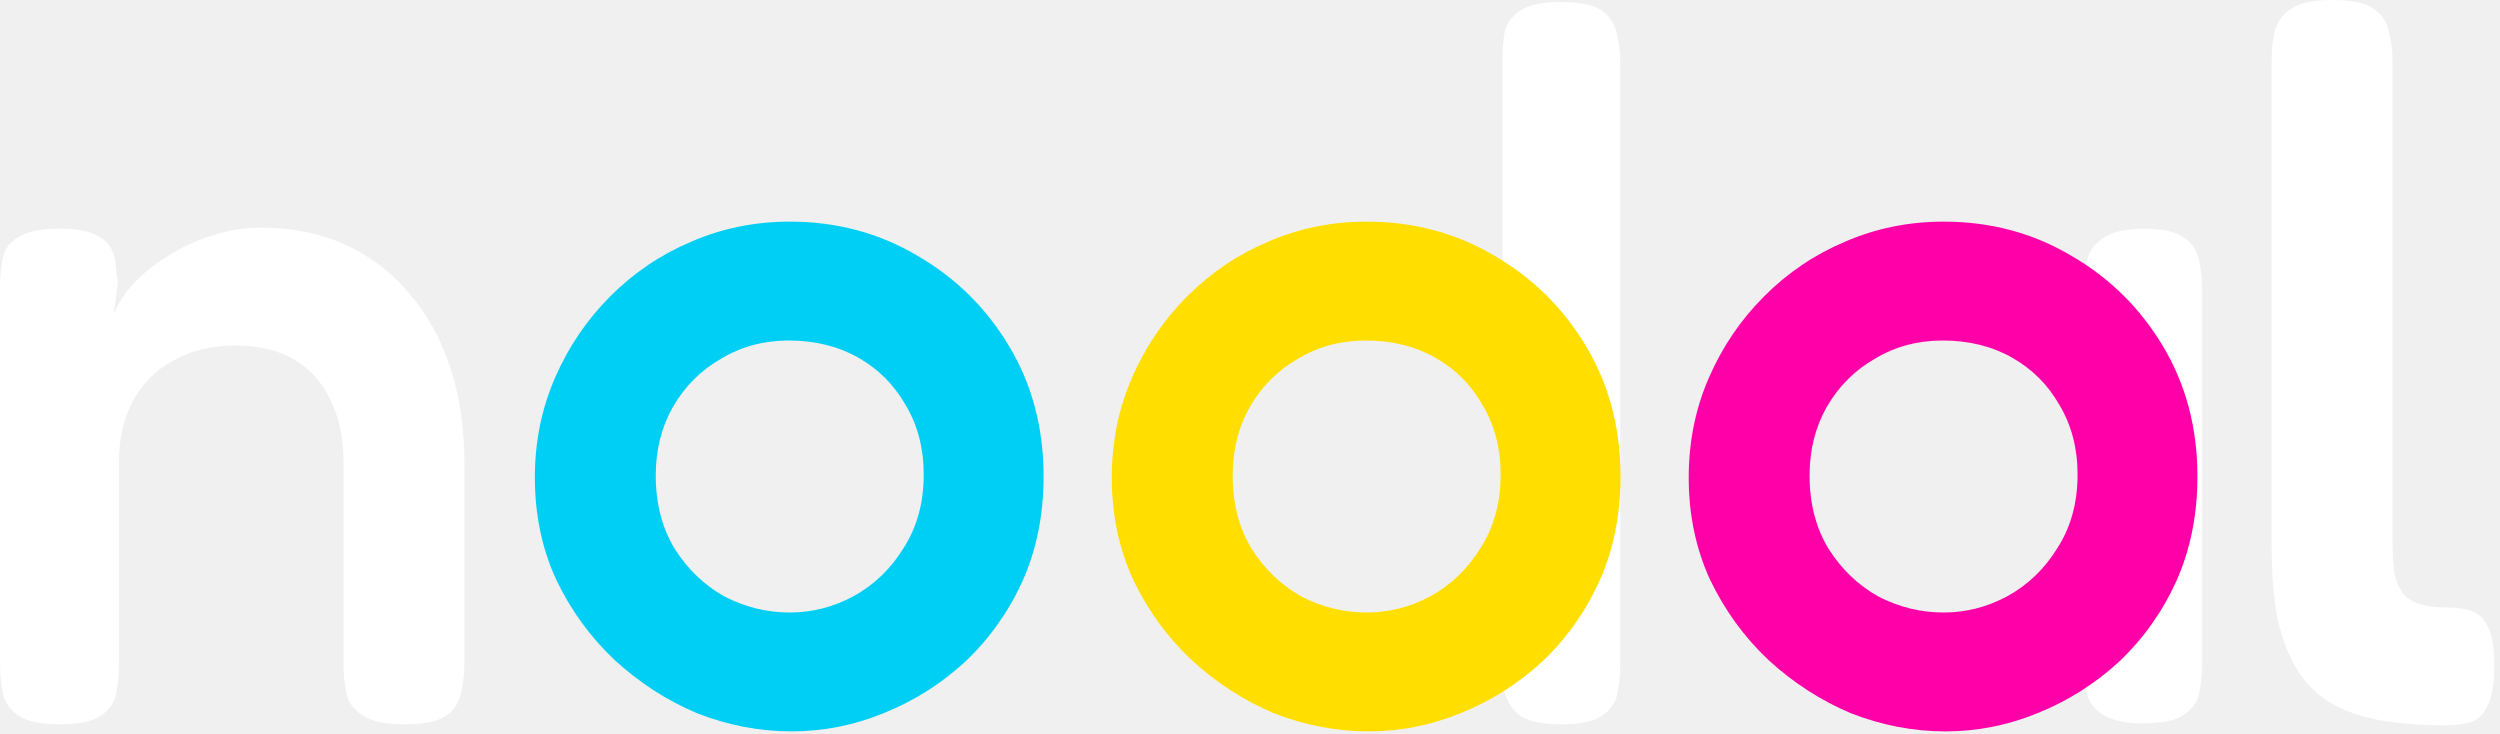
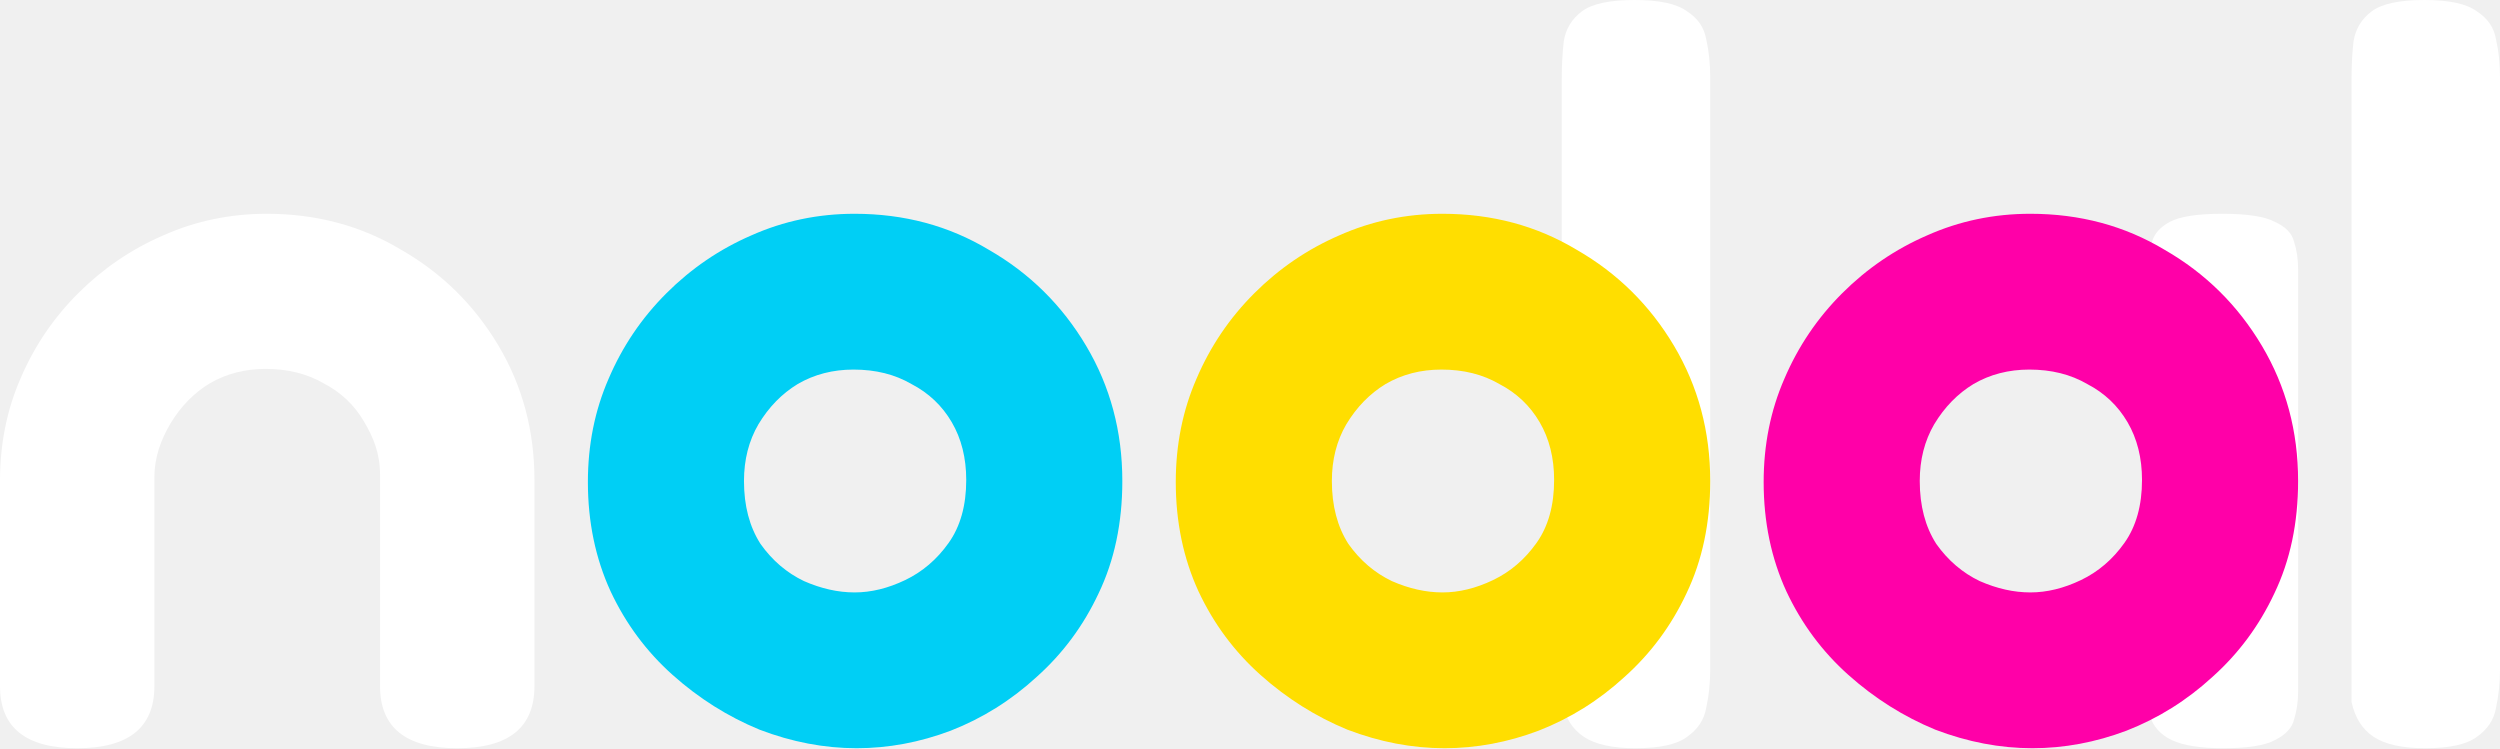
- <svg xmlns="http://www.w3.org/2000/svg" width="416" height="122" viewBox="0 0 416 122" fill="none">
-   <path d="M407.168 120.697C403.033 120.697 399.345 120.417 396.105 119.859C392.975 119.3 390.237 118.35 387.89 117.009C385.655 115.668 383.811 113.88 382.358 111.645C380.906 109.298 379.788 106.448 379.006 103.095C378.335 99.743 378 95.719 378 91.025V10.226C378 8.326 378.168 6.649 378.503 5.197C378.95 3.632 379.844 2.403 381.185 1.509C382.638 0.503 384.929 0 388.058 0C391.187 0 393.422 0.447 394.763 1.341C396.216 2.235 397.11 3.464 397.446 5.029C397.893 6.482 398.116 8.158 398.116 10.058V90.187C398.116 92.311 398.228 94.099 398.451 95.552C398.787 96.893 399.29 98.01 399.96 98.904C400.742 99.687 401.692 100.245 402.81 100.581C404.039 100.916 405.492 101.084 407.168 101.084C408.621 101.084 409.906 101.251 411.024 101.586C412.253 101.922 413.203 102.76 413.874 104.101C414.656 105.442 415.047 107.621 415.047 110.639C415.047 113.768 414.656 116.059 413.874 117.512C413.203 118.965 412.253 119.859 411.024 120.194C409.795 120.529 408.509 120.697 407.168 120.697Z" fill="white" />
-   <path d="M349.347 118.518C350.912 119.747 353.314 120.362 356.555 120.362C359.684 120.362 361.919 119.915 363.261 119.021C364.713 118.127 365.607 116.897 365.943 115.333C366.278 113.768 366.446 112.036 366.446 110.136V48.782C366.446 46.77 366.278 44.982 365.943 43.417C365.607 41.741 364.769 40.456 363.428 39.562C362.087 38.556 359.852 38.053 356.723 38.053C353.37 38.053 350.912 38.724 349.347 40.065C347.782 41.294 347 43.138 347 45.597L348.006 50.458L348.173 107.957L347 113.489C347 115.612 347.782 117.288 349.347 118.518Z" fill="white" />
-   <path d="M323.747 121.703C318.382 121.703 313.13 120.697 307.989 118.685C302.96 116.562 298.378 113.6 294.243 109.801C290.22 106.001 286.979 101.531 284.52 96.39C282.173 91.249 281 85.605 281 79.459C281 73.536 282.118 68.004 284.353 62.863C286.588 57.722 289.661 53.196 293.573 49.285C297.484 45.373 301.954 42.356 306.983 40.232C312.124 37.997 317.6 36.88 323.412 36.88C331.234 36.88 338.331 38.779 344.701 42.579C351.071 46.267 356.156 51.296 359.956 57.666C363.756 64.036 365.655 71.245 365.655 79.291C365.655 85.661 364.482 91.473 362.135 96.725C359.788 101.866 356.603 106.336 352.58 110.136C348.557 113.824 344.031 116.674 339.002 118.685C334.084 120.697 328.999 121.703 323.747 121.703ZM323.412 101.922C327.099 101.922 330.62 101.028 333.972 99.24C337.437 97.34 340.231 94.658 342.354 91.193C344.589 87.729 345.707 83.65 345.707 78.956C345.707 74.597 344.701 70.742 342.689 67.389C340.79 64.036 338.163 61.41 334.811 59.51C331.458 57.61 327.602 56.66 323.244 56.66C319.109 56.66 315.365 57.666 312.012 59.678C308.66 61.578 305.978 64.26 303.966 67.724C302.066 71.077 301.116 74.877 301.116 79.124C301.116 83.817 302.178 87.896 304.301 91.361C306.425 94.713 309.163 97.34 312.515 99.24C315.98 101.028 319.612 101.922 323.412 101.922Z" fill="#FF00A8" />
-   <path d="M259.723 120.529C256.594 120.529 254.303 120.026 252.85 119.02C251.397 117.903 250.447 116.171 250 113.824V10.561C250 8.661 250.112 6.985 250.335 5.532C250.671 3.967 251.509 2.738 252.85 1.844C254.303 0.838 256.538 0.335 259.555 0.335C262.796 0.335 265.087 0.782 266.428 1.676C267.769 2.57 268.607 3.8 268.943 5.364C269.39 6.817 269.613 8.493 269.613 10.393V110.303C269.613 112.203 269.446 113.935 269.11 115.5C268.775 117.065 267.881 118.294 266.428 119.188C265.087 120.082 262.852 120.529 259.723 120.529Z" fill="white" />
-   <path d="M227.747 121.703C222.382 121.703 217.13 120.697 211.989 118.685C206.96 116.562 202.378 113.6 198.243 109.801C194.22 106.001 190.979 101.531 188.52 96.39C186.173 91.249 185 85.605 185 79.459C185 73.536 186.118 68.004 188.353 62.863C190.588 57.722 193.661 53.196 197.573 49.285C201.484 45.373 205.954 42.356 210.983 40.232C216.124 37.997 221.6 36.88 227.412 36.88C235.234 36.88 242.331 38.779 248.701 42.579C255.071 46.267 260.156 51.296 263.956 57.666C267.756 64.036 269.655 71.245 269.655 79.291C269.655 85.661 268.482 91.473 266.135 96.725C263.788 101.866 260.603 106.336 256.58 110.136C252.557 113.824 248.031 116.674 243.002 118.685C238.084 120.697 232.999 121.703 227.747 121.703ZM227.412 101.922C231.099 101.922 234.62 101.028 237.972 99.24C241.437 97.34 244.231 94.658 246.354 91.193C248.589 87.729 249.707 83.65 249.707 78.956C249.707 74.597 248.701 70.742 246.689 67.389C244.79 64.036 242.163 61.41 238.811 59.51C235.458 57.61 231.602 56.66 227.244 56.66C223.109 56.66 219.365 57.666 216.012 59.678C212.66 61.578 209.978 64.26 207.966 67.724C206.066 71.077 205.116 74.877 205.116 79.124C205.116 83.817 206.178 87.896 208.301 91.361C210.425 94.713 213.163 97.34 216.515 99.24C219.98 101.028 223.612 101.922 227.412 101.922Z" fill="#FFDE00" />
-   <path d="M131.747 121.703C126.382 121.703 121.13 120.697 115.989 118.685C110.96 116.562 106.378 113.6 102.243 109.801C98.22 106.001 94.979 101.531 92.52 96.39C90.173 91.249 89 85.605 89 79.459C89 73.536 90.118 68.004 92.353 62.863C94.588 57.722 97.661 53.196 101.573 49.285C105.484 45.373 109.954 42.356 114.983 40.232C120.124 37.997 125.6 36.88 131.412 36.88C139.234 36.88 146.331 38.779 152.701 42.579C159.071 46.267 164.156 51.296 167.956 57.666C171.756 64.036 173.655 71.245 173.655 79.291C173.655 85.661 172.482 91.473 170.135 96.725C167.788 101.866 164.603 106.336 160.58 110.136C156.557 113.824 152.031 116.674 147.002 118.685C142.084 120.697 136.999 121.703 131.747 121.703ZM131.412 101.922C135.099 101.922 138.62 101.028 141.972 99.24C145.437 97.34 148.231 94.658 150.354 91.193C152.589 87.729 153.707 83.65 153.707 78.956C153.707 74.597 152.701 70.742 150.689 67.389C148.79 64.036 146.163 61.41 142.811 59.51C139.458 57.61 135.602 56.66 131.244 56.66C127.109 56.66 123.365 57.666 120.012 59.678C116.66 61.578 113.978 64.26 111.966 67.724C110.066 71.077 109.116 74.877 109.116 79.124C109.116 83.817 110.178 87.896 112.301 91.361C114.425 94.713 117.163 97.34 120.515 99.24C123.98 101.028 127.612 101.922 131.412 101.922Z" fill="#00CFF5" />
-   <path d="M9.723 120.529C6.705 120.529 4.47 120.026 3.017 119.02C1.676 118.126 0.838 116.953 0.503 115.5C0.168 113.935 0 112.203 0 110.303V47.608C0 45.82 0.168 44.2 0.503 42.747C0.838 41.294 1.732 40.176 3.185 39.394C4.638 38.5 6.873 38.053 9.89 38.053C12.573 38.053 14.584 38.388 15.925 39.059C17.266 39.729 18.16 40.567 18.607 41.573C19.054 42.579 19.278 43.585 19.278 44.591C19.39 45.596 19.502 46.379 19.613 46.938L18.943 52.302C19.613 50.514 20.731 48.782 22.295 47.105C23.86 45.429 25.76 43.92 27.995 42.579C30.23 41.126 32.633 40.009 35.203 39.226C37.885 38.332 40.623 37.885 43.417 37.885C48.67 37.885 53.364 38.835 57.499 40.735C61.634 42.635 65.154 45.317 68.06 48.782C71.077 52.246 73.368 56.381 74.933 61.186C76.497 65.88 77.279 71.189 77.279 77.112V110.471C77.279 112.371 77.056 114.103 76.609 115.668C76.274 117.12 75.436 118.294 74.094 119.188C72.753 120.082 70.462 120.529 67.221 120.529C64.092 120.529 61.801 120.026 60.348 119.02C58.896 118.126 58.002 116.953 57.666 115.5C57.331 113.935 57.163 112.203 57.163 110.303V76.944C57.163 72.921 56.437 69.456 54.984 66.551C53.643 63.645 51.631 61.41 48.949 59.845C46.379 58.281 43.082 57.498 39.059 57.498C35.147 57.498 31.739 58.337 28.833 60.013C25.927 61.578 23.692 63.813 22.128 66.718C20.563 69.624 19.781 73.033 19.781 76.944V110.471C19.781 112.371 19.613 114.103 19.278 115.668C18.943 117.12 18.049 118.294 16.596 119.188C15.255 120.082 12.964 120.529 9.723 120.529Z" fill="white" />
+ <svg xmlns="http://www.w3.org/2000/svg" width="421" height="126" viewBox="0 0 421 126" fill="none">
+   <path d="M275.415 126C271.56 126 268.669 125.365 266.741 124.094C264.814 122.823 263.567 120.858 263 118.201V13.172C263 10.977 263.113 8.897 263.34 6.933C263.68 4.853 264.701 3.177 266.401 1.906C268.102 0.635 271.05 0 275.245 0C279.44 0 282.388 0.635 284.088 1.906C285.902 3.062 286.98 4.622 287.32 6.586C287.773 8.55 288 10.688 288 12.999V112.828C288 115.023 287.773 117.161 287.32 119.241C286.98 121.205 285.902 122.823 284.088 124.094C282.388 125.365 279.497 126 275.415 126Z" fill="white" />
+   <path d="M408.415 126C404.56 126 401.669 125.365 399.741 124.094C397.814 122.823 396.567 120.858 396 118.201V13.172C396 10.977 396.113 8.897 396.34 6.933C396.68 4.853 397.701 3.177 399.401 1.906C401.102 0.635 404.05 0 408.245 0C412.44 0 415.388 0.635 417.088 1.906C418.902 3.062 419.98 4.622 420.32 6.586C420.773 8.55 421 10.688 421 12.999V112.828C421 115.023 420.773 117.161 420.32 119.241C419.98 121.205 418.902 122.823 417.088 124.094C415.388 125.365 412.497 126 408.415 126Z" fill="white" />
+   <path d="M374.415 126C370.56 126 367.669 125.546 365.741 124.638C363.814 123.73 362.567 122.327 362 120.429V45.408C362 43.84 362.113 42.355 362.34 40.952C362.68 39.466 363.701 38.27 365.401 37.362C367.102 36.454 370.05 36 374.245 36C378.44 36 381.388 36.454 383.088 37.362C384.902 38.187 385.98 39.301 386.32 40.704C386.773 42.107 387 43.634 387 45.285V116.591C387 118.16 386.773 119.686 386.32 121.172C385.98 122.575 384.902 123.73 383.088 124.638C381.388 125.546 378.497 126 374.415 126Z" fill="white" />
+   <path d="M144.261 126C138.807 126 133.352 124.958 127.897 122.873C122.559 120.672 117.685 117.602 113.275 113.664C108.865 109.726 105.383 105.035 102.83 99.591C100.277 94.031 99 87.892 99 81.174C99 74.919 100.161 69.127 102.482 63.799C104.803 58.355 108.052 53.548 112.23 49.378C116.408 45.209 121.166 41.965 126.505 39.649C131.959 37.216 137.762 36 143.913 36C152.269 36 159.812 38.027 166.544 42.081C173.391 46.019 178.845 51.405 182.907 58.239C186.969 65.073 189 72.66 189 81C189 88.066 187.665 94.378 184.996 99.938C182.443 105.382 178.961 110.073 174.551 114.012C170.257 117.95 165.441 120.961 160.103 123.046C154.88 125.015 149.6 126 144.261 126ZM143.913 99.764C146.698 99.764 149.542 99.07 152.443 97.68C155.344 96.29 157.781 94.205 159.754 91.425C161.727 88.645 162.714 85.112 162.714 80.826C162.714 77.12 161.901 73.876 160.277 71.097C158.652 68.317 156.389 66.174 153.487 64.668C150.702 63.046 147.453 62.236 143.739 62.236C140.257 62.236 137.124 63.046 134.338 64.668C131.669 66.29 129.464 68.548 127.723 71.444C126.099 74.224 125.286 77.409 125.286 81C125.286 85.17 126.215 88.703 128.072 91.599C130.044 94.378 132.482 96.463 135.383 97.853C138.284 99.127 141.128 99.764 143.913 99.764Z" fill="#00CFF5" />
+   <path d="M243.261 126C237.807 126 232.352 124.958 226.897 122.873C221.559 120.672 216.685 117.602 212.275 113.664C207.865 109.726 204.383 105.035 201.83 99.591C199.277 94.031 198 87.892 198 81.174C198 74.919 199.161 69.127 201.482 63.799C203.803 58.355 207.052 53.548 211.23 49.378C215.408 45.209 220.166 41.965 225.505 39.649C230.959 37.216 236.762 36 242.913 36C251.269 36 258.812 38.027 265.544 42.081C272.391 46.019 277.845 51.405 281.907 58.239C285.969 65.073 288 72.66 288 81C288 88.066 286.665 94.378 283.996 99.938C281.443 105.382 277.961 110.073 273.551 114.012C269.257 117.95 264.441 120.961 259.103 123.046C253.88 125.015 248.6 126 243.261 126ZM242.913 99.764C245.698 99.764 248.542 99.07 251.443 97.68C254.344 96.29 256.781 94.205 258.754 91.425C260.727 88.645 261.714 85.112 261.714 80.826C261.714 77.12 260.901 73.876 259.277 71.097C257.652 68.317 255.389 66.174 252.487 64.668C249.702 63.046 246.453 62.236 242.739 62.236C239.257 62.236 236.124 63.046 233.338 64.668C230.669 66.29 228.464 68.548 226.723 71.444C225.099 74.224 224.286 77.409 224.286 81C224.286 85.17 225.215 88.703 227.072 91.599C229.044 94.378 231.482 96.463 234.383 97.853C237.284 99.127 240.128 99.764 242.913 99.764Z" fill="#FFDE00" />
+   <path d="M342.261 126C336.807 126 331.352 124.958 325.897 122.873C320.559 120.672 315.685 117.602 311.275 113.664C306.865 109.726 303.383 105.035 300.83 99.591C298.277 94.031 297 87.892 297 81.174C297 74.919 298.161 69.127 300.482 63.799C302.803 58.355 306.052 53.548 310.23 49.378C314.408 45.209 319.166 41.965 324.505 39.649C329.959 37.216 335.762 36 341.913 36C350.269 36 357.812 38.027 364.544 42.081C371.391 46.019 376.845 51.405 380.907 58.239C384.969 65.073 387 72.66 387 81C387 88.066 385.665 94.378 382.996 99.938C380.443 105.382 376.961 110.073 372.551 114.012C368.257 117.95 363.441 120.961 358.103 123.046C352.88 125.015 347.6 126 342.261 126ZM341.913 99.764C344.698 99.764 347.542 99.07 350.443 97.68C353.344 96.29 355.781 94.205 357.754 91.425C359.727 88.645 360.714 85.112 360.714 80.826C360.714 77.12 359.901 73.876 358.277 71.097C356.652 68.317 354.389 66.174 351.487 64.668C348.702 63.046 345.453 62.236 341.739 62.236C338.257 62.236 335.124 63.046 332.338 64.668C329.669 66.29 327.464 68.548 325.723 71.444C324.099 74.224 323.286 77.409 323.286 81C323.286 85.17 324.215 88.703 326.072 91.599C328.044 94.378 330.482 96.463 333.383 97.853C336.284 99.127 339.128 99.764 341.913 99.764Z" fill="#FF00A8" />
+   <path d="M90 115.54C90 122.513 85.666 126 77 126C68.334 126 64 122.513 64 115.54V80C64 76.31 62.901 73.714 61.276 70.946C59.652 68.178 57.388 66.044 54.487 64.545C51.702 62.93 48.452 62.123 44.738 62.123C41.257 62.123 38.124 62.931 35.339 64.545C32.67 66.16 30.464 68.409 28.724 71.292C27.099 74.06 26 76.925 26 80.5V115.54C26 122.513 21.666 126 13 126C4.334 126 0 122.513 0 115.54V80.981C0 74.752 1.16 68.985 3.481 63.68C5.803 58.259 9.053 53.473 13.23 49.321C17.408 45.169 22.166 41.94 27.505 39.633C32.959 37.211 38.762 36 44.912 36C53.268 36 60.812 38.018 67.543 42.055C74.39 45.976 79.844 51.339 83.906 58.144C87.968 64.948 90 72.503 90 80.807C90 80.871 89.999 80.936 89.999 81L90 115.54Z" fill="white" />
</svg>
